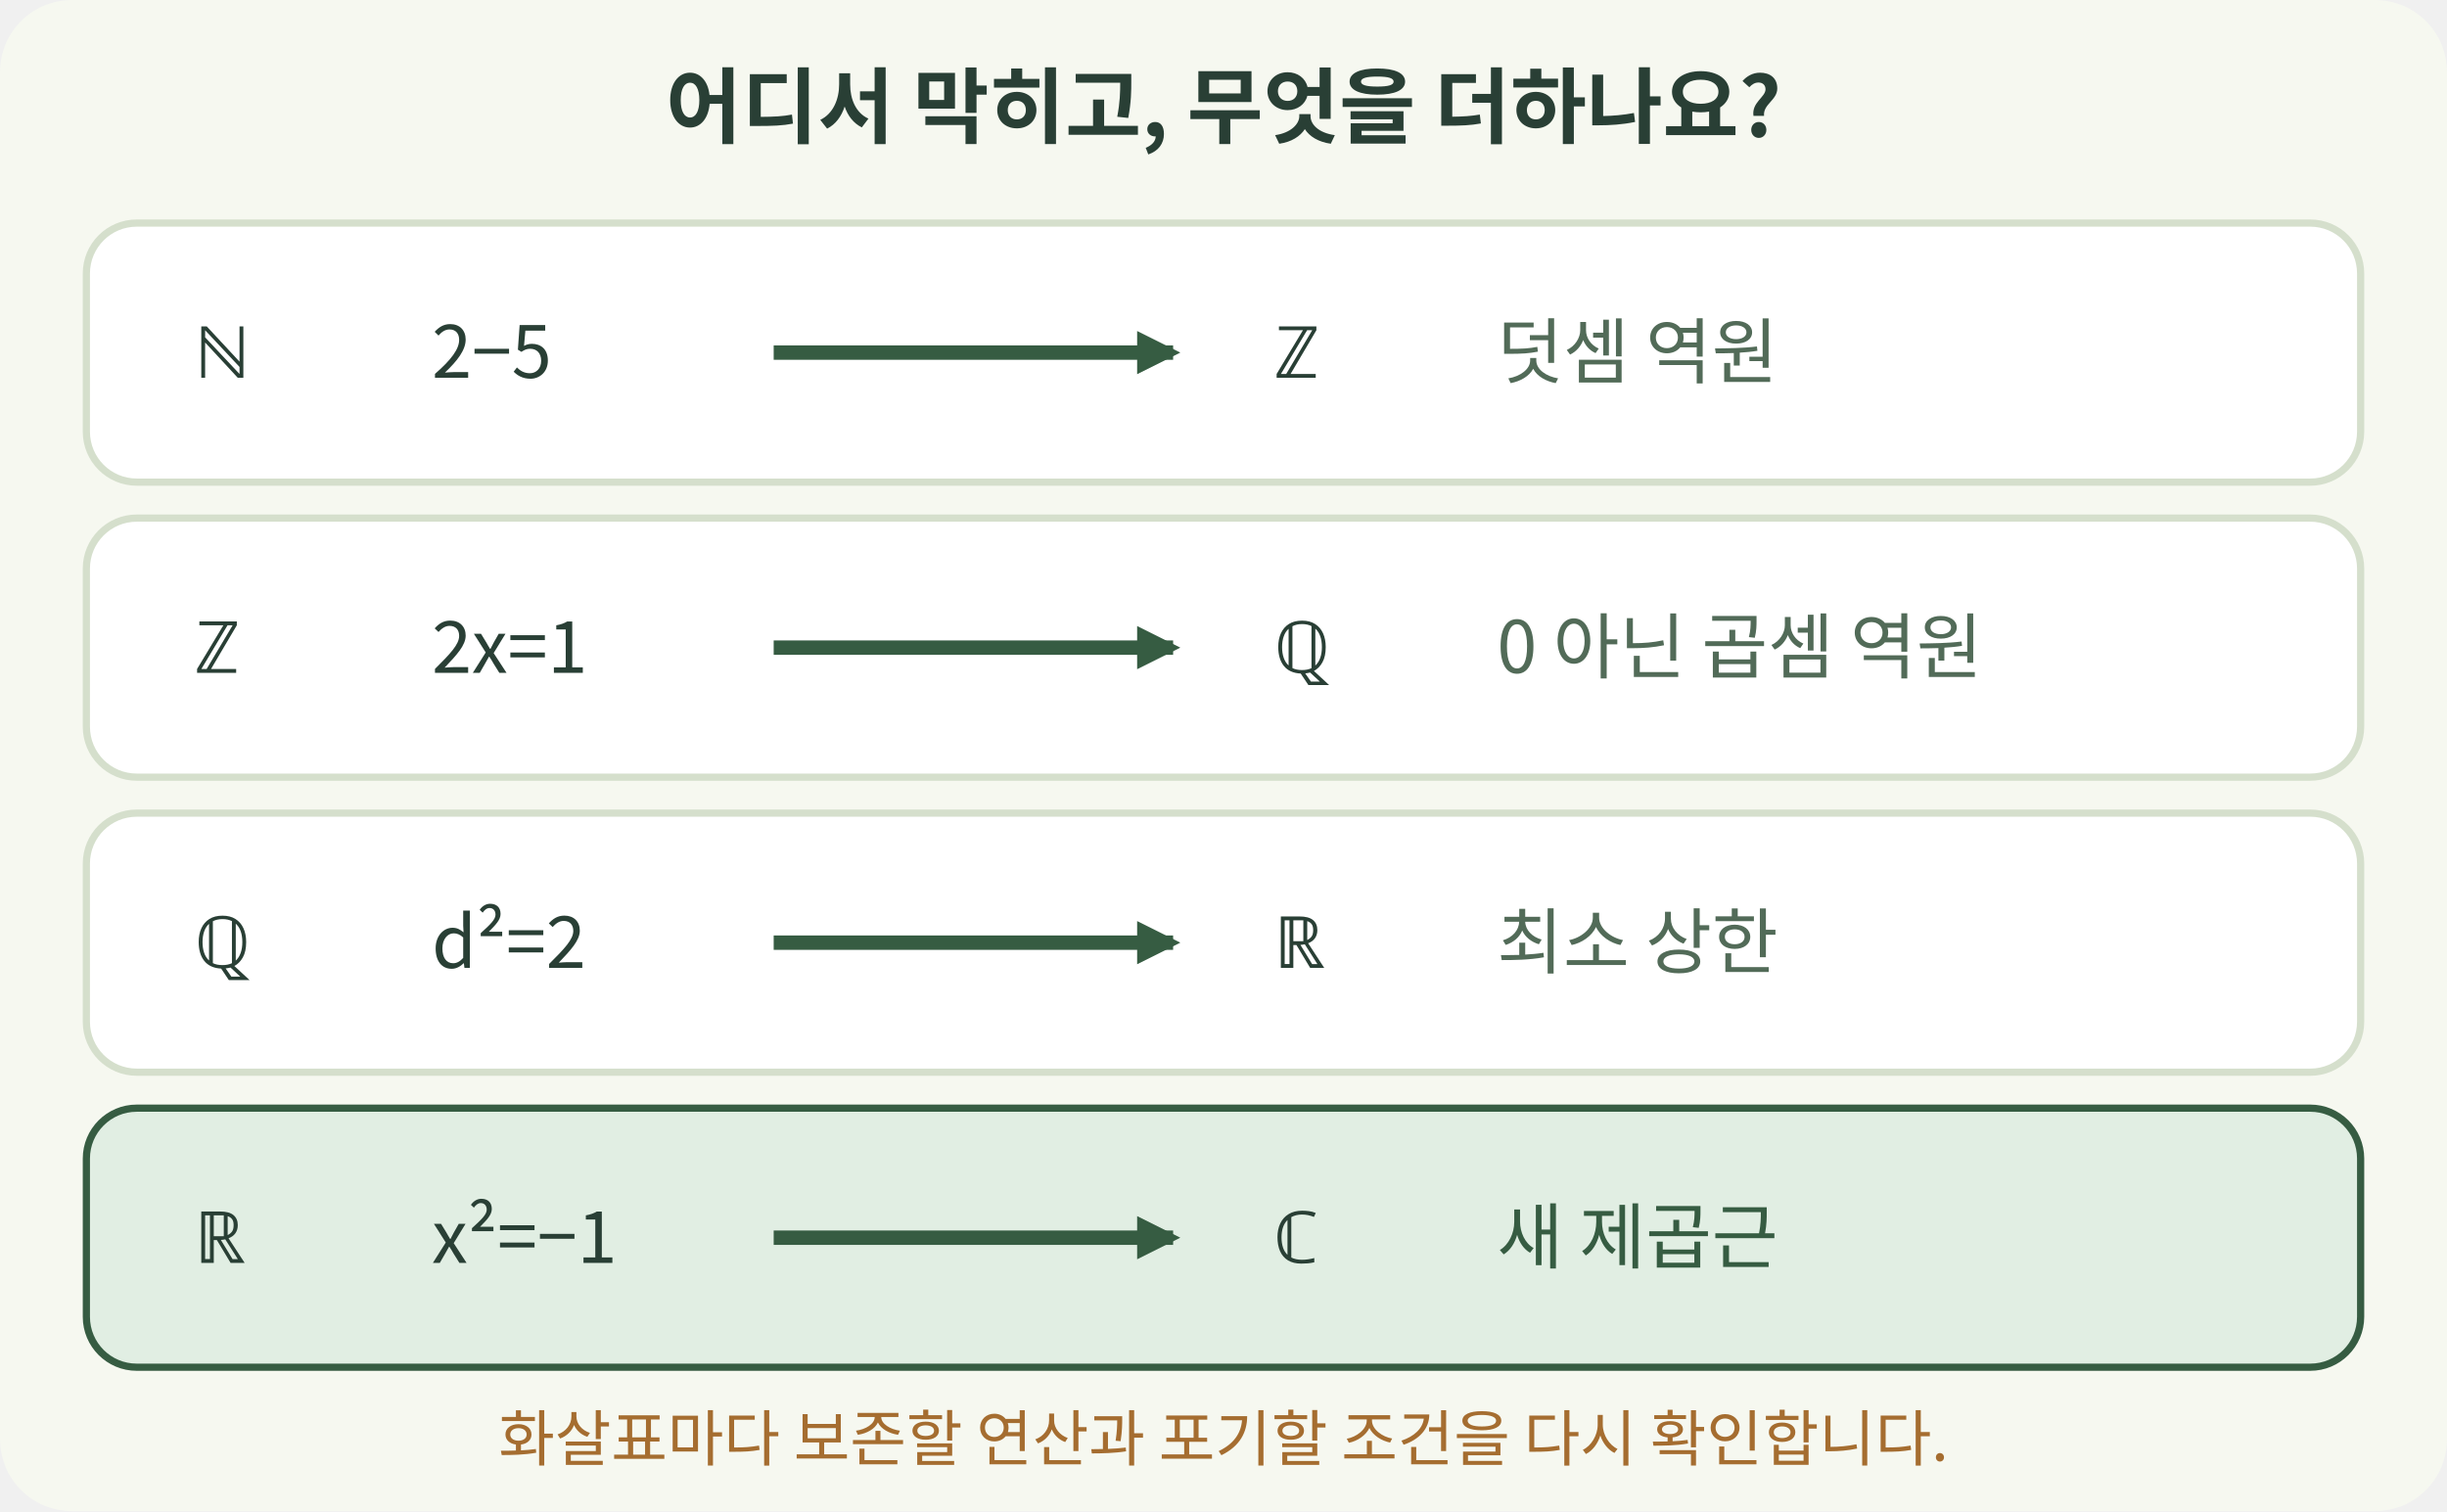
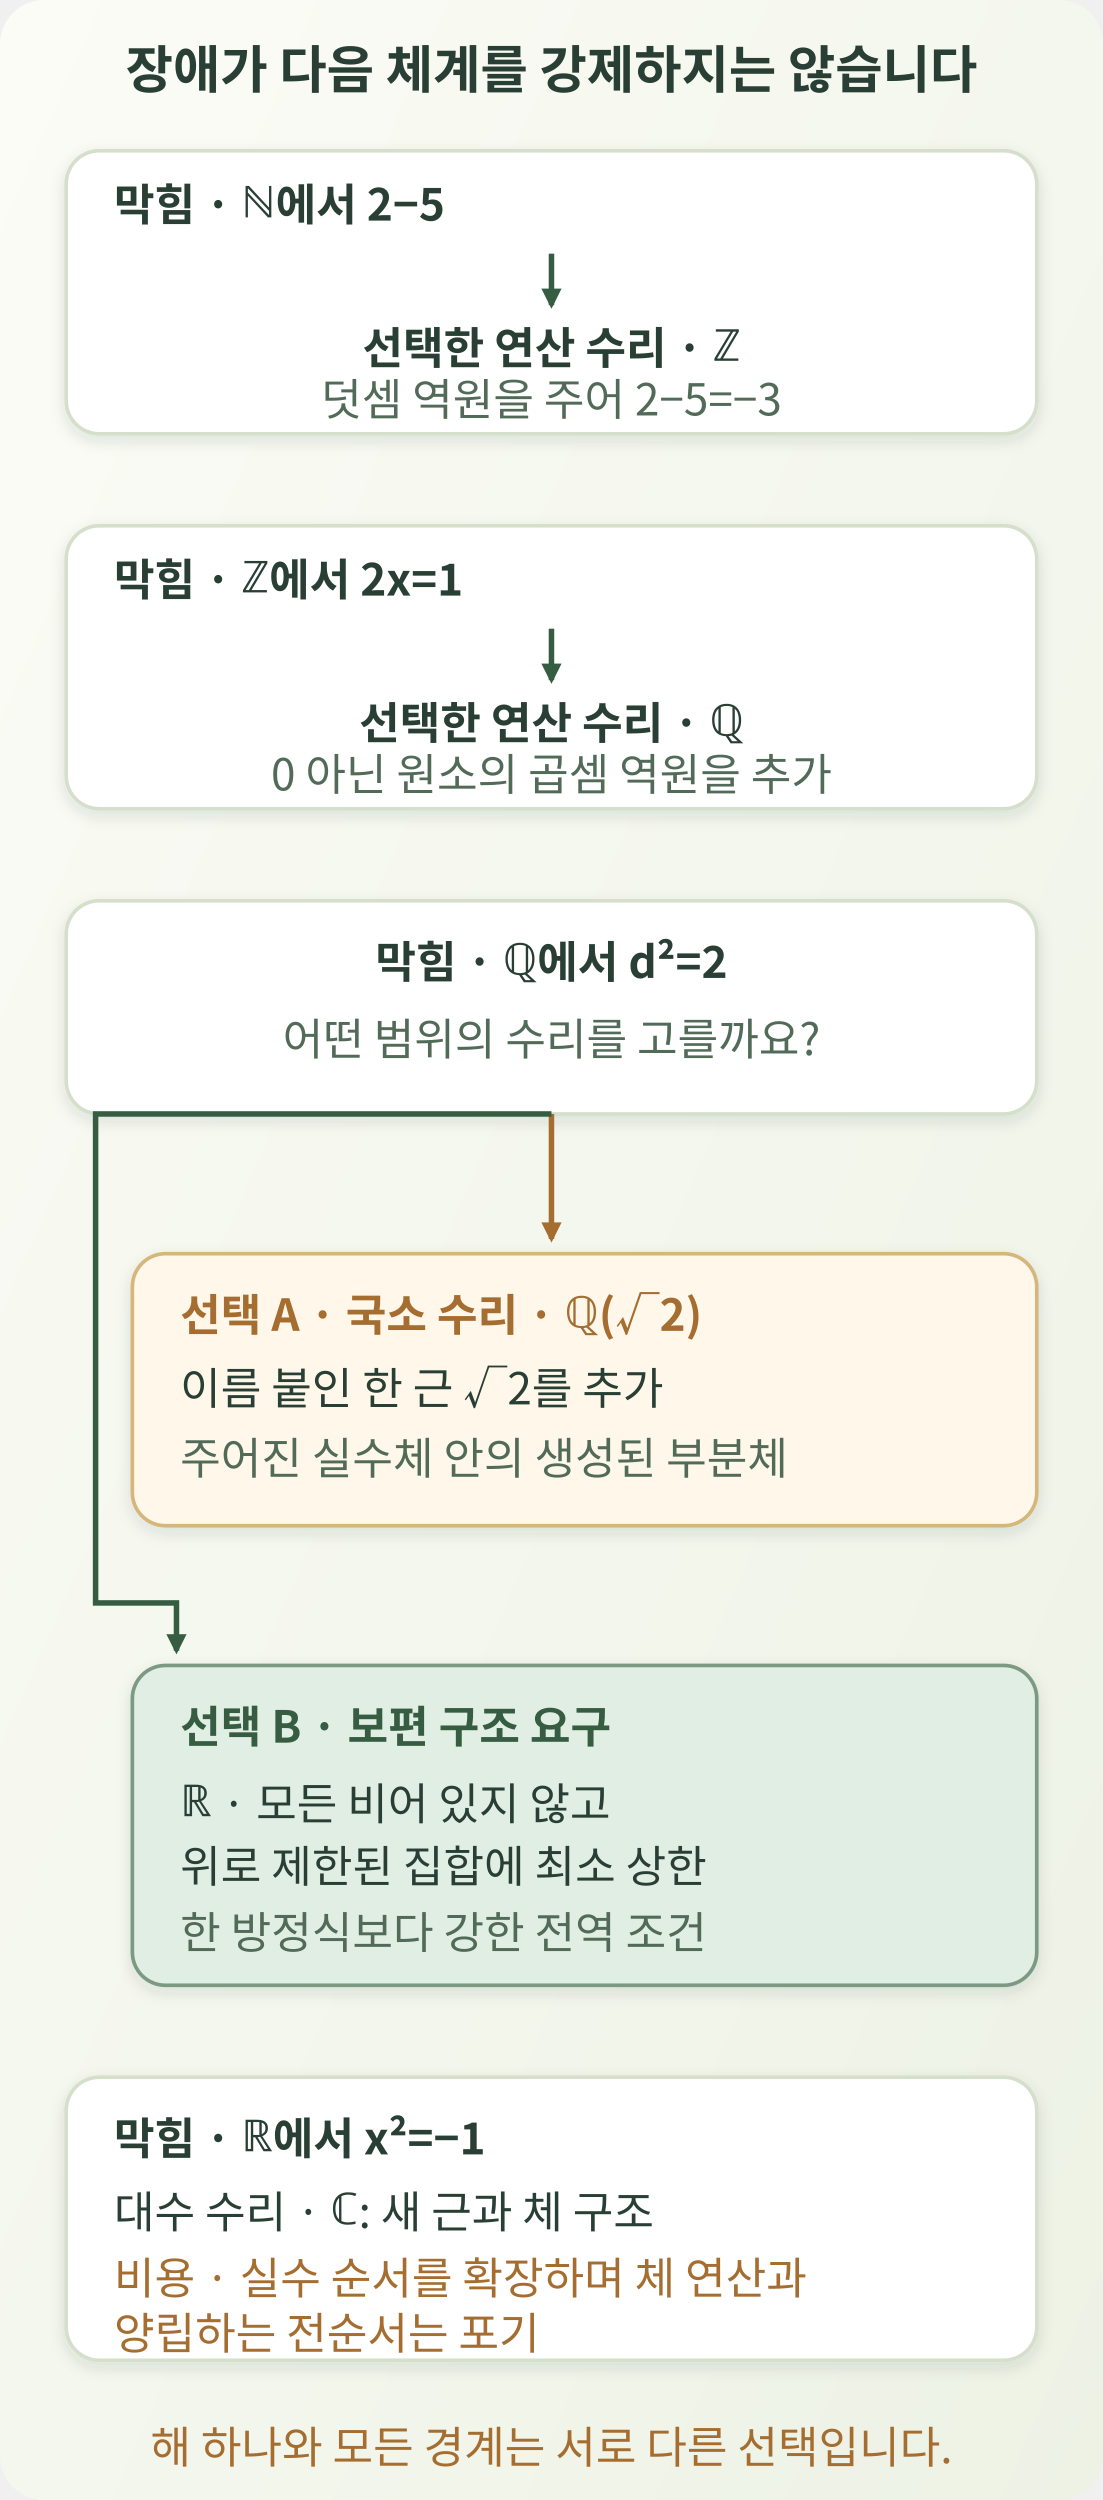
- <svg xmlns="http://www.w3.org/2000/svg" viewBox="0 0 680 420" role="img" aria-labelledby="title desc">
+ <svg xmlns="http://www.w3.org/2000/svg" width="600" height="1360" viewBox="0 0 600 1360" role="img" aria-labelledby="title desc">
  <defs>
-     <marker id="arrow" markerUnits="userSpaceOnUse" markerWidth="12" markerHeight="12" refX="10" refY="6" orient="auto">
-       <path d="M0 0L12 6L0 12Z" fill="#365c42" />
+     <linearGradient id="paper" x1="0" y1="0" x2="1" y2="1">
+       <stop stop-color="#fbfcf6" />
+       <stop offset="1" stop-color="#edf2e5" />
+     </linearGradient>
+     <filter id="lift" x="-8%" y="-8%" width="116%" height="124%">
+       <feDropShadow dx="0" dy="3" stdDeviation="4" flood-color="#293f35" flood-opacity=".12" />
+     </filter>
+     <marker id="arrow" markerUnits="userSpaceOnUse" markerWidth="11" markerHeight="11" refX="9" refY="5.5" orient="auto">
+       <path d="M0 0L11 5.5L0 11Z" fill="#365c42" />
+     </marker>
+     <marker id="branch" markerUnits="userSpaceOnUse" markerWidth="11" markerHeight="11" refX="9" refY="5.5" orient="auto">
+       <path d="M0 0L11 5.5L0 11Z" fill="#a56d30" />
    </marker>
  </defs>
-   <rect width="680" height="420" rx="20" fill="#f6f8f0" />
+   <rect width="600" height="1360" rx="24" fill="url(#paper)" />
  <g font-family="'Noto Sans CJK KR','Malgun Gothic',sans-serif" fill="#293f35">
-     <text x="340" y="38" text-anchor="middle" font-size="23" font-weight="700">어디서 막히고, 무엇을 더하나요?</text>
-     <g id="rows" font-size="20">
-       <g data-from="N" data-to="Z">
-         <rect x="24" y="62" width="632" height="72" rx="14" fill="#ffffff" stroke="#d5dfcc" stroke-width="2" />
-         <text x="54" y="105" font-weight="700">ℕ</text>
-         <text x="120" y="105">2−5</text>
-         <line x1="215" y1="98" x2="326" y2="98" stroke="#365c42" stroke-width="4" marker-end="url(#arrow)" />
-         <text x="354" y="105" font-weight="700">ℤ</text>
-         <text x="416" y="105" fill="#526b58">덧셈 역원</text>
-       </g>
-       <g data-from="Z" data-to="Q">
-         <rect x="24" y="144" width="632" height="72" rx="14" fill="#ffffff" stroke="#d5dfcc" stroke-width="2" />
-         <text x="54" y="187" font-weight="700">ℤ</text>
-         <text x="120" y="187">2x=1</text>
-         <line x1="215" y1="180" x2="326" y2="180" stroke="#365c42" stroke-width="4" marker-end="url(#arrow)" />
-         <text x="354" y="187" font-weight="700">ℚ</text>
-         <text x="416" y="187" fill="#526b58">0 아닌 곱셈 역원</text>
-       </g>
-       <g data-from="Q" data-to="R">
-         <rect x="24" y="226" width="632" height="72" rx="14" fill="#ffffff" stroke="#d5dfcc" stroke-width="2" />
-         <text x="54" y="269" font-weight="700">ℚ</text>
-         <text x="120" y="269">d²=2</text>
-         <line x1="215" y1="262" x2="326" y2="262" stroke="#365c42" stroke-width="4" marker-end="url(#arrow)" />
-         <text x="354" y="269" font-weight="700">ℝ</text>
-         <text x="416" y="269" fill="#526b58">최소 상한</text>
-       </g>
-       <g data-from="R" data-to="C">
-         <rect x="24" y="308" width="632" height="72" rx="14" fill="#e1eee3" stroke="#365c42" stroke-width="2" />
-         <text x="54" y="351" font-weight="700">ℝ</text>
-         <text x="120" y="351">x²=−1</text>
-         <line x1="215" y1="344" x2="326" y2="344" stroke="#365c42" stroke-width="4" marker-end="url(#arrow)" />
-         <text x="354" y="351" font-weight="700">ℂ</text>
-         <text x="416" y="351" fill="#365c42">새 제곱근</text>
-       </g>
+     <text x="300" y="48" text-anchor="middle" font-size="28" font-weight="700">장애가 다음 체계를 강제하지는 않습니다</text>
+     <g filter="url(#lift)">
+       <rect x="36" y="82" width="528" height="154" rx="18" fill="#fff" stroke="#d5dfcc" stroke-width="2" />
+       <rect x="36" y="286" width="528" height="154" rx="18" fill="#fff" stroke="#d5dfcc" stroke-width="2" />
+       <rect x="36" y="490" width="528" height="116" rx="18" fill="#fff" stroke="#d5dfcc" stroke-width="2" />
+       <rect x="72" y="682" width="492" height="148" rx="18" fill="#fff8ea" stroke="#d5b67d" stroke-width="2" />
+       <rect x="72" y="906" width="492" height="174" rx="18" fill="#e1eee3" stroke="#7c9a83" stroke-width="2" />
+       <rect x="36" y="1130" width="528" height="154" rx="18" fill="#fff" stroke="#d5dfcc" stroke-width="2" />
    </g>
-     <text x="340" y="406" text-anchor="middle" font-size="17" fill="#a56d30">화살표마다 보존할 연산과 포기할 조건을 다시 확인합니다.</text>
+     <g font-size="24">
+       <text x="62" y="120" font-weight="700">막힘 · ℕ에서 2−5</text>
+       <path d="M300 138V166" stroke="#365c42" stroke-width="3" marker-end="url(#arrow)" />
+       <text x="300" y="198" text-anchor="middle" font-weight="700">선택한 연산 수리 · ℤ</text>
+       <text x="300" y="226" text-anchor="middle" fill="#526b58">덧셈 역원을 주어 2−5=−3</text>
+       <text x="62" y="324" font-weight="700">막힘 · ℤ에서 2x=1</text>
+       <path d="M300 342V370" stroke="#365c42" stroke-width="3" marker-end="url(#arrow)" />
+       <text x="300" y="402" text-anchor="middle" font-weight="700">선택한 연산 수리 · ℚ</text>
+       <text x="300" y="430" text-anchor="middle" fill="#526b58">0 아닌 원소의 곱셈 역원을 추가</text>
+       <text x="300" y="532" text-anchor="middle" font-weight="700">막힘 · ℚ에서 d²=2</text>
+       <text x="300" y="574" text-anchor="middle" fill="#526b58">어떤 범위의 수리를 고를까요?</text>
+       <path d="M300 606V674" fill="none" stroke="#a56d30" stroke-width="3" marker-end="url(#branch)" />
+       <text x="98" y="724" fill="#a56d30" font-weight="700">선택 A · 국소 수리 · ℚ(√2)</text>
+       <text x="98" y="764">이름 붙인 한 근 √2를 추가</text>
+       <text x="98" y="802" fill="#526b58">주어진 실수체 안의 생성된 부분체</text>
+       <path d="M300 606H52V872H96V898" fill="none" stroke="#365c42" stroke-width="3" marker-end="url(#arrow)" />
+       <text x="98" y="948" fill="#365c42" font-weight="700">선택 B · 보편 구조 요구</text>
+       <text x="98" y="988">ℝ · 모든 비어 있지 않고</text>
+       <text x="98" y="1024">위로 제한된 집합에 최소 상한</text>
+       <text x="98" y="1060" fill="#526b58">한 방정식보다 강한 전역 조건</text>
+       <text x="62" y="1172" font-weight="700">막힘 · ℝ에서 x²=−1</text>
+       <text x="62" y="1212">대수 수리 · ℂ: 새 근과 체 구조</text>
+       <text x="62" y="1248" fill="#a56d30">비용 · 실수 순서를 확장하며 체 연산과</text>
+       <text x="62" y="1278" fill="#a56d30">양립하는 전순서는 포기</text>
+     </g>
+     <text x="300" y="1340" text-anchor="middle" font-size="24" fill="#a56d30">해 하나와 모든 경계는 서로 다른 선택입니다.</text>
  </g>
</svg>
